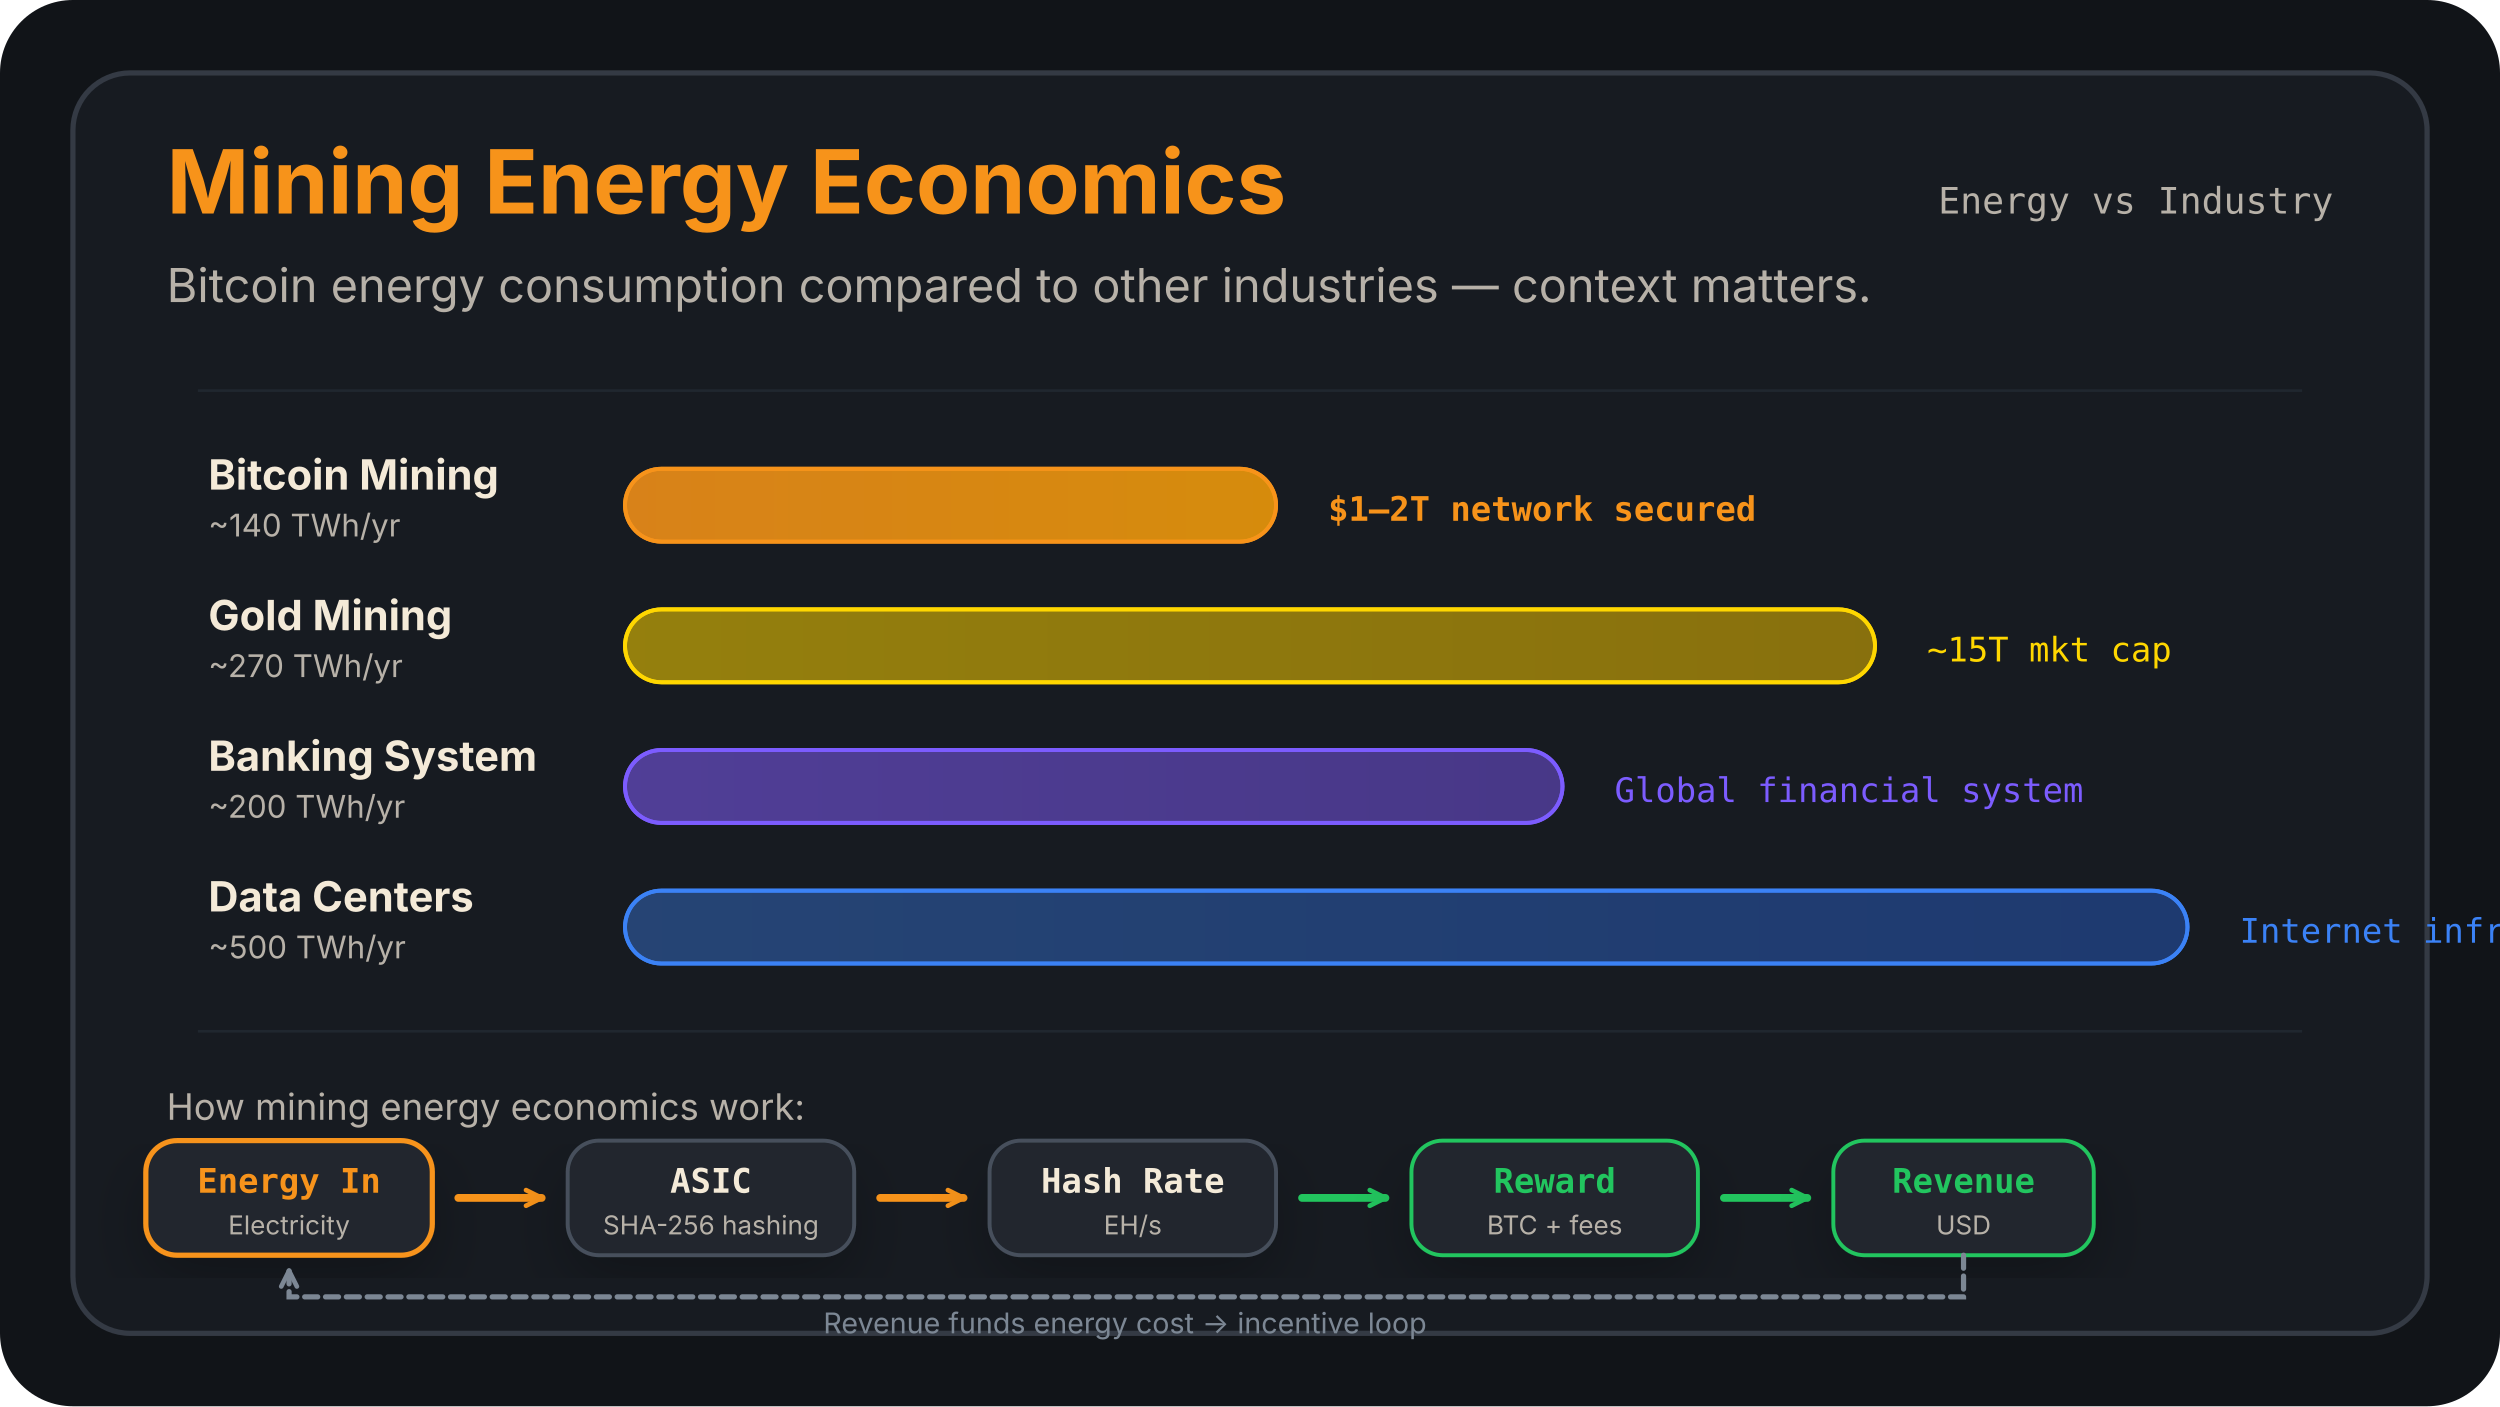
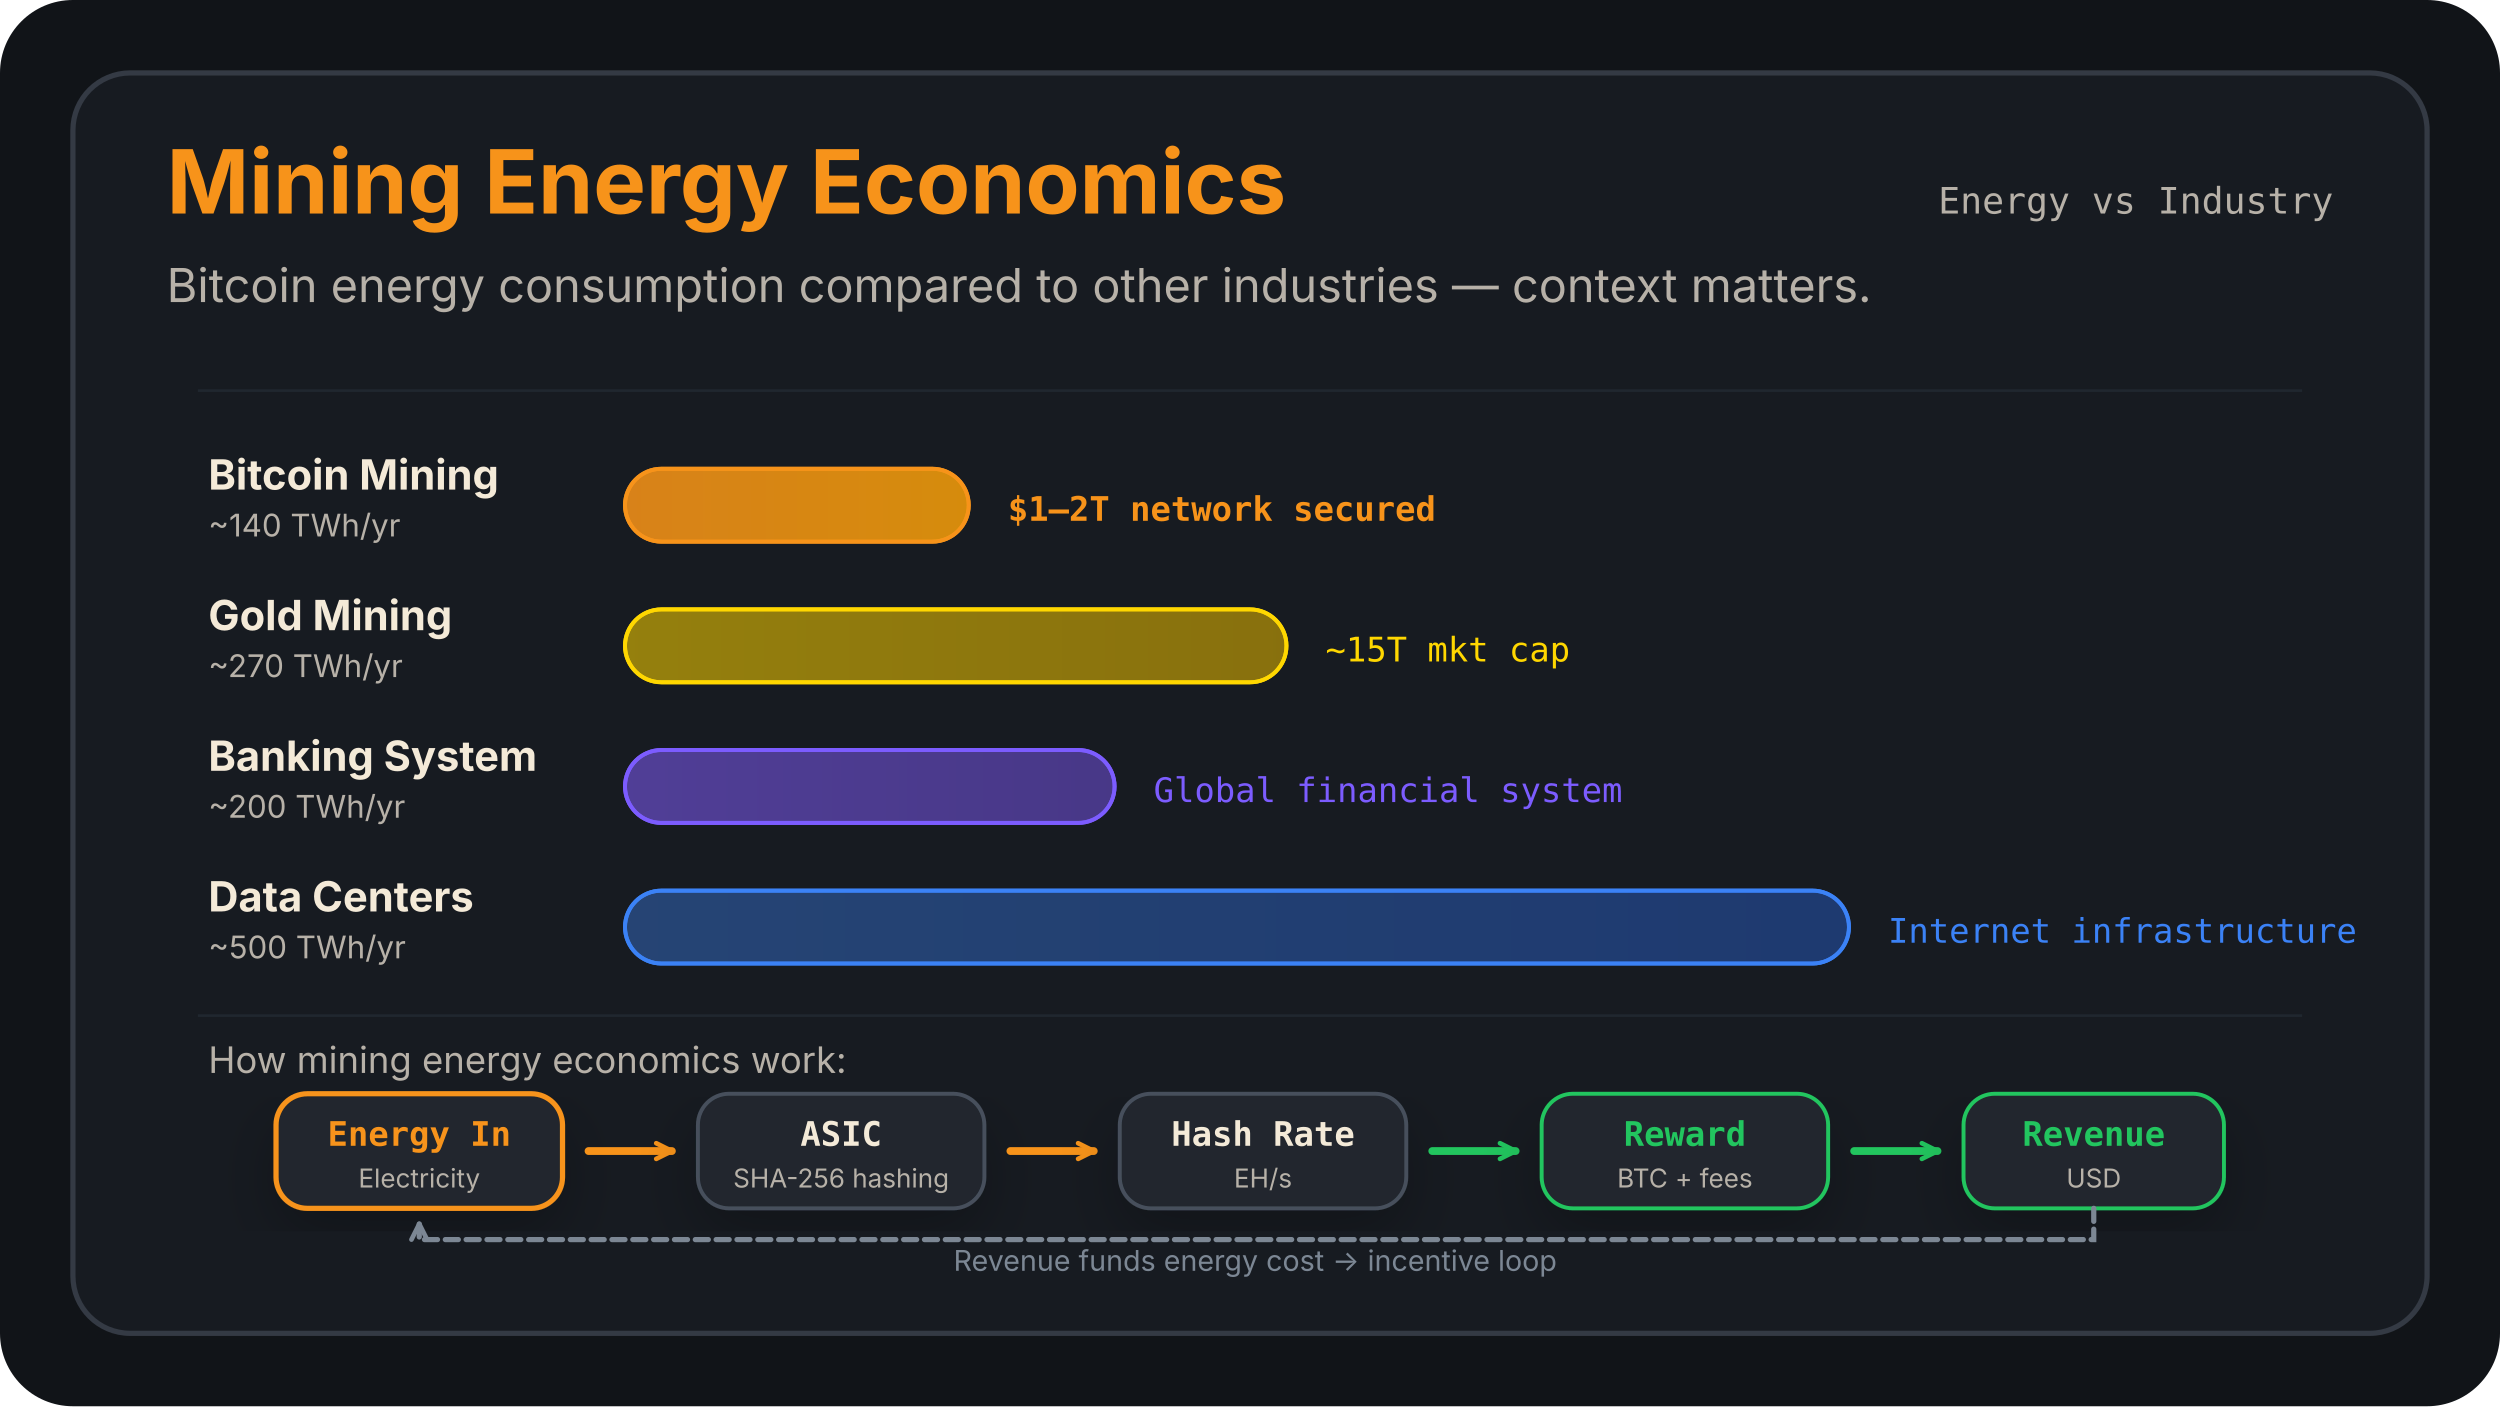
<svg xmlns="http://www.w3.org/2000/svg" width="960" height="540" viewBox="0 0 960 540" fill="none" role="img" aria-labelledby="title desc">
  <defs>
    <marker id="arrow-orange" markerWidth="10" markerHeight="10" refX="8" refY="5" orient="auto" markerUnits="userSpaceOnUse">
      <path d="M2 2L8 5L2 8" fill="none" stroke="#F7931A" stroke-width="1.8" stroke-linecap="round" stroke-linejoin="round" />
    </marker>
    <marker id="arrow-green" markerWidth="10" markerHeight="10" refX="8" refY="5" orient="auto" markerUnits="userSpaceOnUse">
      <path d="M2 2L8 5L2 8" fill="none" stroke="#22C55E" stroke-width="1.8" stroke-linecap="round" stroke-linejoin="round" />
    </marker>
    <marker id="arrow-muted" markerWidth="10" markerHeight="10" refX="8" refY="5" orient="auto" markerUnits="userSpaceOnUse">
      <path d="M2 2L8 5L2 8" fill="none" stroke="#7C8794" stroke-width="1.8" stroke-linecap="round" stroke-linejoin="round" />
    </marker>
    <filter id="soft" x="-20%" y="-20%" width="140%" height="140%">
      <feDropShadow dx="0" dy="10" stdDeviation="12" flood-color="#000000" flood-opacity="0.24" />
    </filter>
    <filter id="glow-orange" x="-30%" y="-30%" width="160%" height="160%">
      <feGaussianBlur stdDeviation="4" result="blur" />
      <feMerge>
        <feMergeNode in="blur" />
        <feMergeNode in="SourceGraphic" />
      </feMerge>
    </filter>
    <linearGradient id="bar-btc" x1="0" y1="0" x2="1" y2="0">
      <stop offset="0%" stop-color="#F7931A" />
      <stop offset="100%" stop-color="#F59E0B" />
    </linearGradient>
    <linearGradient id="bar-gold" x1="0" y1="0" x2="1" y2="0">
      <stop offset="0%" stop-color="#FFD700" />
      <stop offset="100%" stop-color="#E6B800" />
    </linearGradient>
    <linearGradient id="bar-bank" x1="0" y1="0" x2="1" y2="0">
      <stop offset="0%" stop-color="#7C5CFF" />
      <stop offset="100%" stop-color="#6B4FE0" />
    </linearGradient>
    <linearGradient id="bar-dc" x1="0" y1="0" x2="1" y2="0">
      <stop offset="0%" stop-color="#3B82F6" />
      <stop offset="100%" stop-color="#2563EB" />
    </linearGradient>
  </defs>
  <rect width="960" height="540" rx="28" fill="#111418" />
  <rect x="28" y="28" width="904" height="484" rx="22" fill="#171B21" stroke="#343A44" stroke-width="2" />
  <text x="64" y="82" fill="#F7931A" font-family="Inter, Arial, sans-serif" font-size="34" font-weight="700">Mining Energy Economics</text>
  <text x="896" y="82" text-anchor="end" fill="#B7B1A8" font-family="JetBrains Mono, monospace" font-size="14">Energy vs Industry</text>
  <text x="64" y="116" fill="#B7B1A8" font-family="Inter, Arial, sans-serif" font-size="18">Bitcoin energy consumption compared to other industries — context matters.</text>
  <g stroke="#28313B" stroke-width="1" opacity="0.55">
    <path d="M76 150H884" />
-     <path d="M76 396H884" />
+     <path d="M76 390H884" />
  </g>
  <g>
    <text x="80" y="188" fill="#F4EAD8" font-family="Inter, Arial, sans-serif" font-size="16" font-weight="700">Bitcoin Mining</text>
    <text x="80" y="206" fill="#B7B1A8" font-family="Inter, Arial, sans-serif" font-size="12">~140 TWh/yr</text>
-     <rect x="240" y="180" width="250" height="28" rx="14" fill="#2A2116" stroke="#F7931A" stroke-width="1.5" />
-     <rect x="240" y="180" width="250" height="28" rx="14" fill="url(#bar-btc)" opacity="0.85" />
-     <rect x="240" y="180" width="250" height="28" rx="14" fill="none" stroke="#F7931A" stroke-width="1.5" />
-     <text x="510" y="200" fill="#F7931A" font-family="JetBrains Mono, monospace" font-size="13" font-weight="700">$1–2T network secured</text>
+     <rect x="240" y="180" width="132" height="28" rx="14" fill="#2A2116" stroke="#F7931A" stroke-width="1.5" />
+     <rect x="240" y="180" width="132" height="28" rx="14" fill="url(#bar-btc)" opacity="0.85" />
+     <rect x="240" y="180" width="132" height="28" rx="14" fill="none" stroke="#F7931A" stroke-width="1.5" />
+     <text x="387" y="200" fill="#F7931A" font-family="JetBrains Mono, monospace" font-size="13" font-weight="700">$1–2T network secured</text>
  </g>
  <g>
    <text x="80" y="242" fill="#F4EAD8" font-family="Inter, Arial, sans-serif" font-size="16" font-weight="700">Gold Mining</text>
    <text x="80" y="260" fill="#B7B1A8" font-family="Inter, Arial, sans-serif" font-size="12">~270 TWh/yr</text>
-     <rect x="240" y="234" width="480" height="28" rx="14" fill="#2A281A" stroke="#FFD700" stroke-width="1.5" />
-     <rect x="240" y="234" width="480" height="28" rx="14" fill="url(#bar-gold)" opacity="0.5" />
-     <rect x="240" y="234" width="480" height="28" rx="14" fill="none" stroke="#FFD700" stroke-width="1.5" />
-     <text x="740" y="254" fill="#FFD700" font-family="JetBrains Mono, monospace" font-size="13">~15T mkt cap</text>
+     <rect x="240" y="234" width="254" height="28" rx="14" fill="#2A281A" stroke="#FFD700" stroke-width="1.5" />
+     <rect x="240" y="234" width="254" height="28" rx="14" fill="url(#bar-gold)" opacity="0.5" />
+     <rect x="240" y="234" width="254" height="28" rx="14" fill="none" stroke="#FFD700" stroke-width="1.5" />
+     <text x="509" y="254" fill="#FFD700" font-family="JetBrains Mono, monospace" font-size="13">~15T mkt cap</text>
  </g>
  <g>
    <text x="80" y="296" fill="#F4EAD8" font-family="Inter, Arial, sans-serif" font-size="16" font-weight="700">Banking System</text>
    <text x="80" y="314" fill="#B7B1A8" font-family="Inter, Arial, sans-serif" font-size="12">~200 TWh/yr</text>
-     <rect x="240" y="288" width="360" height="28" rx="14" fill="#24202E" stroke="#7C5CFF" stroke-width="1.5" />
-     <rect x="240" y="288" width="360" height="28" rx="14" fill="url(#bar-bank)" opacity="0.5" />
-     <rect x="240" y="288" width="360" height="28" rx="14" fill="none" stroke="#7C5CFF" stroke-width="1.5" />
-     <text x="620" y="308" fill="#7C5CFF" font-family="JetBrains Mono, monospace" font-size="13">Global financial system</text>
+     <rect x="240" y="288" width="188" height="28" rx="14" fill="#24202E" stroke="#7C5CFF" stroke-width="1.5" />
+     <rect x="240" y="288" width="188" height="28" rx="14" fill="url(#bar-bank)" opacity="0.5" />
+     <rect x="240" y="288" width="188" height="28" rx="14" fill="none" stroke="#7C5CFF" stroke-width="1.5" />
+     <text x="443" y="308" fill="#7C5CFF" font-family="JetBrains Mono, monospace" font-size="13">Global financial system</text>
  </g>
  <g>
    <text x="80" y="350" fill="#F4EAD8" font-family="Inter, Arial, sans-serif" font-size="16" font-weight="700">Data Centers</text>
    <text x="80" y="368" fill="#B7B1A8" font-family="Inter, Arial, sans-serif" font-size="12">~500 TWh/yr</text>
-     <rect x="240" y="342" width="600" height="28" rx="14" fill="#1A242E" stroke="#3B82F6" stroke-width="1.5" />
-     <rect x="240" y="342" width="600" height="28" rx="14" fill="url(#bar-dc)" opacity="0.35" />
-     <rect x="240" y="342" width="600" height="28" rx="14" fill="none" stroke="#3B82F6" stroke-width="1.5" />
-     <text x="860" y="362" fill="#3B82F6" font-family="JetBrains Mono, monospace" font-size="13">Internet infrastructure</text>
+     <rect x="240" y="342" width="470" height="28" rx="14" fill="#1A242E" stroke="#3B82F6" stroke-width="1.5" />
+     <rect x="240" y="342" width="470" height="28" rx="14" fill="url(#bar-dc)" opacity="0.35" />
+     <rect x="240" y="342" width="470" height="28" rx="14" fill="none" stroke="#3B82F6" stroke-width="1.5" />
+     <text x="725" y="362" fill="#3B82F6" font-family="JetBrains Mono, monospace" font-size="13">Internet infrastructure</text>
  </g>
-   <text x="64" y="430" fill="#B7B1A8" font-family="Inter, Arial, sans-serif" font-size="14">How mining energy economics work:</text>
-   <g transform="translate(0, 420)">
+   <text x="80" y="412" fill="#B7B1A8" font-family="Inter, Arial, sans-serif" font-size="14">How mining energy economics work:</text>
+   <g transform="translate(0, 402)">
    <g filter="url(#soft)">
-       <rect x="56" y="18" width="110" height="44" rx="12" fill="#20252D" stroke="#F7931A" stroke-width="2" />
-       <text x="111" y="38" text-anchor="middle" fill="#F7931A" font-family="JetBrains Mono, monospace" font-size="13" font-weight="700">Energy In</text>
-       <text x="111" y="54" text-anchor="middle" fill="#B7B1A8" font-family="Inter, Arial, sans-serif" font-size="10">Electricity</text>
+       <rect x="106" y="18" width="110" height="44" rx="12" fill="#20252D" stroke="#F7931A" stroke-width="2" />
+       <text x="161" y="38" text-anchor="middle" fill="#F7931A" font-family="JetBrains Mono, monospace" font-size="13" font-weight="700">Energy In</text>
+       <text x="161" y="54" text-anchor="middle" fill="#B7B1A8" font-family="Inter, Arial, sans-serif" font-size="10">Electricity</text>
    </g>
-     <path d="M176 40H208" stroke="#F7931A" stroke-width="3" stroke-linecap="round" marker-end="url(#arrow-orange)" />
+     <path d="M226 40H258" stroke="#F7931A" stroke-width="3" stroke-linecap="round" marker-end="url(#arrow-orange)" />
    <g filter="url(#soft)">
-       <rect x="218" y="18" width="110" height="44" rx="12" fill="#20252D" stroke="#46505C" stroke-width="1.5" />
-       <text x="273" y="38" text-anchor="middle" fill="#F4EAD8" font-family="JetBrains Mono, monospace" font-size="13" font-weight="700">ASIC</text>
-       <text x="273" y="54" text-anchor="middle" fill="#B7B1A8" font-family="Inter, Arial, sans-serif" font-size="10">SHA-256 hashing</text>
+       <rect x="268" y="18" width="110" height="44" rx="12" fill="#20252D" stroke="#46505C" stroke-width="1.5" />
+       <text x="323" y="38" text-anchor="middle" fill="#F4EAD8" font-family="JetBrains Mono, monospace" font-size="13" font-weight="700">ASIC</text>
+       <text x="323" y="54" text-anchor="middle" fill="#B7B1A8" font-family="Inter, Arial, sans-serif" font-size="10">SHA-256 hashing</text>
    </g>
-     <path d="M338 40H370" stroke="#F7931A" stroke-width="3" stroke-linecap="round" marker-end="url(#arrow-orange)" />
+     <path d="M388 40H420" stroke="#F7931A" stroke-width="3" stroke-linecap="round" marker-end="url(#arrow-orange)" />
    <g filter="url(#soft)">
-       <rect x="380" y="18" width="110" height="44" rx="12" fill="#20252D" stroke="#46505C" stroke-width="1.5" />
-       <text x="435" y="38" text-anchor="middle" fill="#F4EAD8" font-family="JetBrains Mono, monospace" font-size="13" font-weight="700">Hash Rate</text>
-       <text x="435" y="54" text-anchor="middle" fill="#B7B1A8" font-family="Inter, Arial, sans-serif" font-size="10">EH/s</text>
+       <rect x="430" y="18" width="110" height="44" rx="12" fill="#20252D" stroke="#46505C" stroke-width="1.5" />
+       <text x="485" y="38" text-anchor="middle" fill="#F4EAD8" font-family="JetBrains Mono, monospace" font-size="13" font-weight="700">Hash Rate</text>
+       <text x="485" y="54" text-anchor="middle" fill="#B7B1A8" font-family="Inter, Arial, sans-serif" font-size="10">EH/s</text>
    </g>
-     <path d="M500 40H532" stroke="#22C55E" stroke-width="3" stroke-linecap="round" marker-end="url(#arrow-green)" />
+     <path d="M550 40H582" stroke="#22C55E" stroke-width="3" stroke-linecap="round" marker-end="url(#arrow-green)" />
    <g filter="url(#soft)">
-       <rect x="542" y="18" width="110" height="44" rx="12" fill="#20252D" stroke="#22C55E" stroke-width="1.5" />
-       <text x="597" y="38" text-anchor="middle" fill="#22C55E" font-family="JetBrains Mono, monospace" font-size="13" font-weight="700">Reward</text>
-       <text x="597" y="54" text-anchor="middle" fill="#B7B1A8" font-family="Inter, Arial, sans-serif" font-size="10">BTC + fees</text>
+       <rect x="592" y="18" width="110" height="44" rx="12" fill="#20252D" stroke="#22C55E" stroke-width="1.5" />
+       <text x="647" y="38" text-anchor="middle" fill="#22C55E" font-family="JetBrains Mono, monospace" font-size="13" font-weight="700">Reward</text>
+       <text x="647" y="54" text-anchor="middle" fill="#B7B1A8" font-family="Inter, Arial, sans-serif" font-size="10">BTC + fees</text>
    </g>
-     <path d="M662 40H694" stroke="#22C55E" stroke-width="3" stroke-linecap="round" marker-end="url(#arrow-green)" />
+     <path d="M712 40H744" stroke="#22C55E" stroke-width="3" stroke-linecap="round" marker-end="url(#arrow-green)" />
    <g filter="url(#soft)">
-       <rect x="704" y="18" width="100" height="44" rx="12" fill="#20252D" stroke="#22C55E" stroke-width="1.5" />
-       <text x="754" y="38" text-anchor="middle" fill="#22C55E" font-family="JetBrains Mono, monospace" font-size="13" font-weight="700">Revenue</text>
-       <text x="754" y="54" text-anchor="middle" fill="#B7B1A8" font-family="Inter, Arial, sans-serif" font-size="10">USD</text>
+       <rect x="754" y="18" width="100" height="44" rx="12" fill="#20252D" stroke="#22C55E" stroke-width="1.5" />
+       <text x="804" y="38" text-anchor="middle" fill="#22C55E" font-family="JetBrains Mono, monospace" font-size="13" font-weight="700">Revenue</text>
+       <text x="804" y="54" text-anchor="middle" fill="#B7B1A8" font-family="Inter, Arial, sans-serif" font-size="10">USD</text>
    </g>
-     <path d="M754 62V78H111V68" stroke="#7C8794" stroke-width="2" stroke-linecap="round" stroke-dasharray="5 3" fill="none" marker-end="url(#arrow-muted)" />
-     <text x="432" y="92" text-anchor="middle" fill="#7C8794" font-family="Inter, Arial, sans-serif" font-size="11">Revenue funds energy cost → incentive loop</text>
+     <path d="M804 62V74H161V68" stroke="#7C8794" stroke-width="2" stroke-linecap="round" stroke-dasharray="5 3" fill="none" marker-end="url(#arrow-muted)" />
+     <text x="482" y="86" text-anchor="middle" fill="#7C8794" font-family="Inter, Arial, sans-serif" font-size="11">Revenue funds energy cost → incentive loop</text>
  </g>
</svg>
